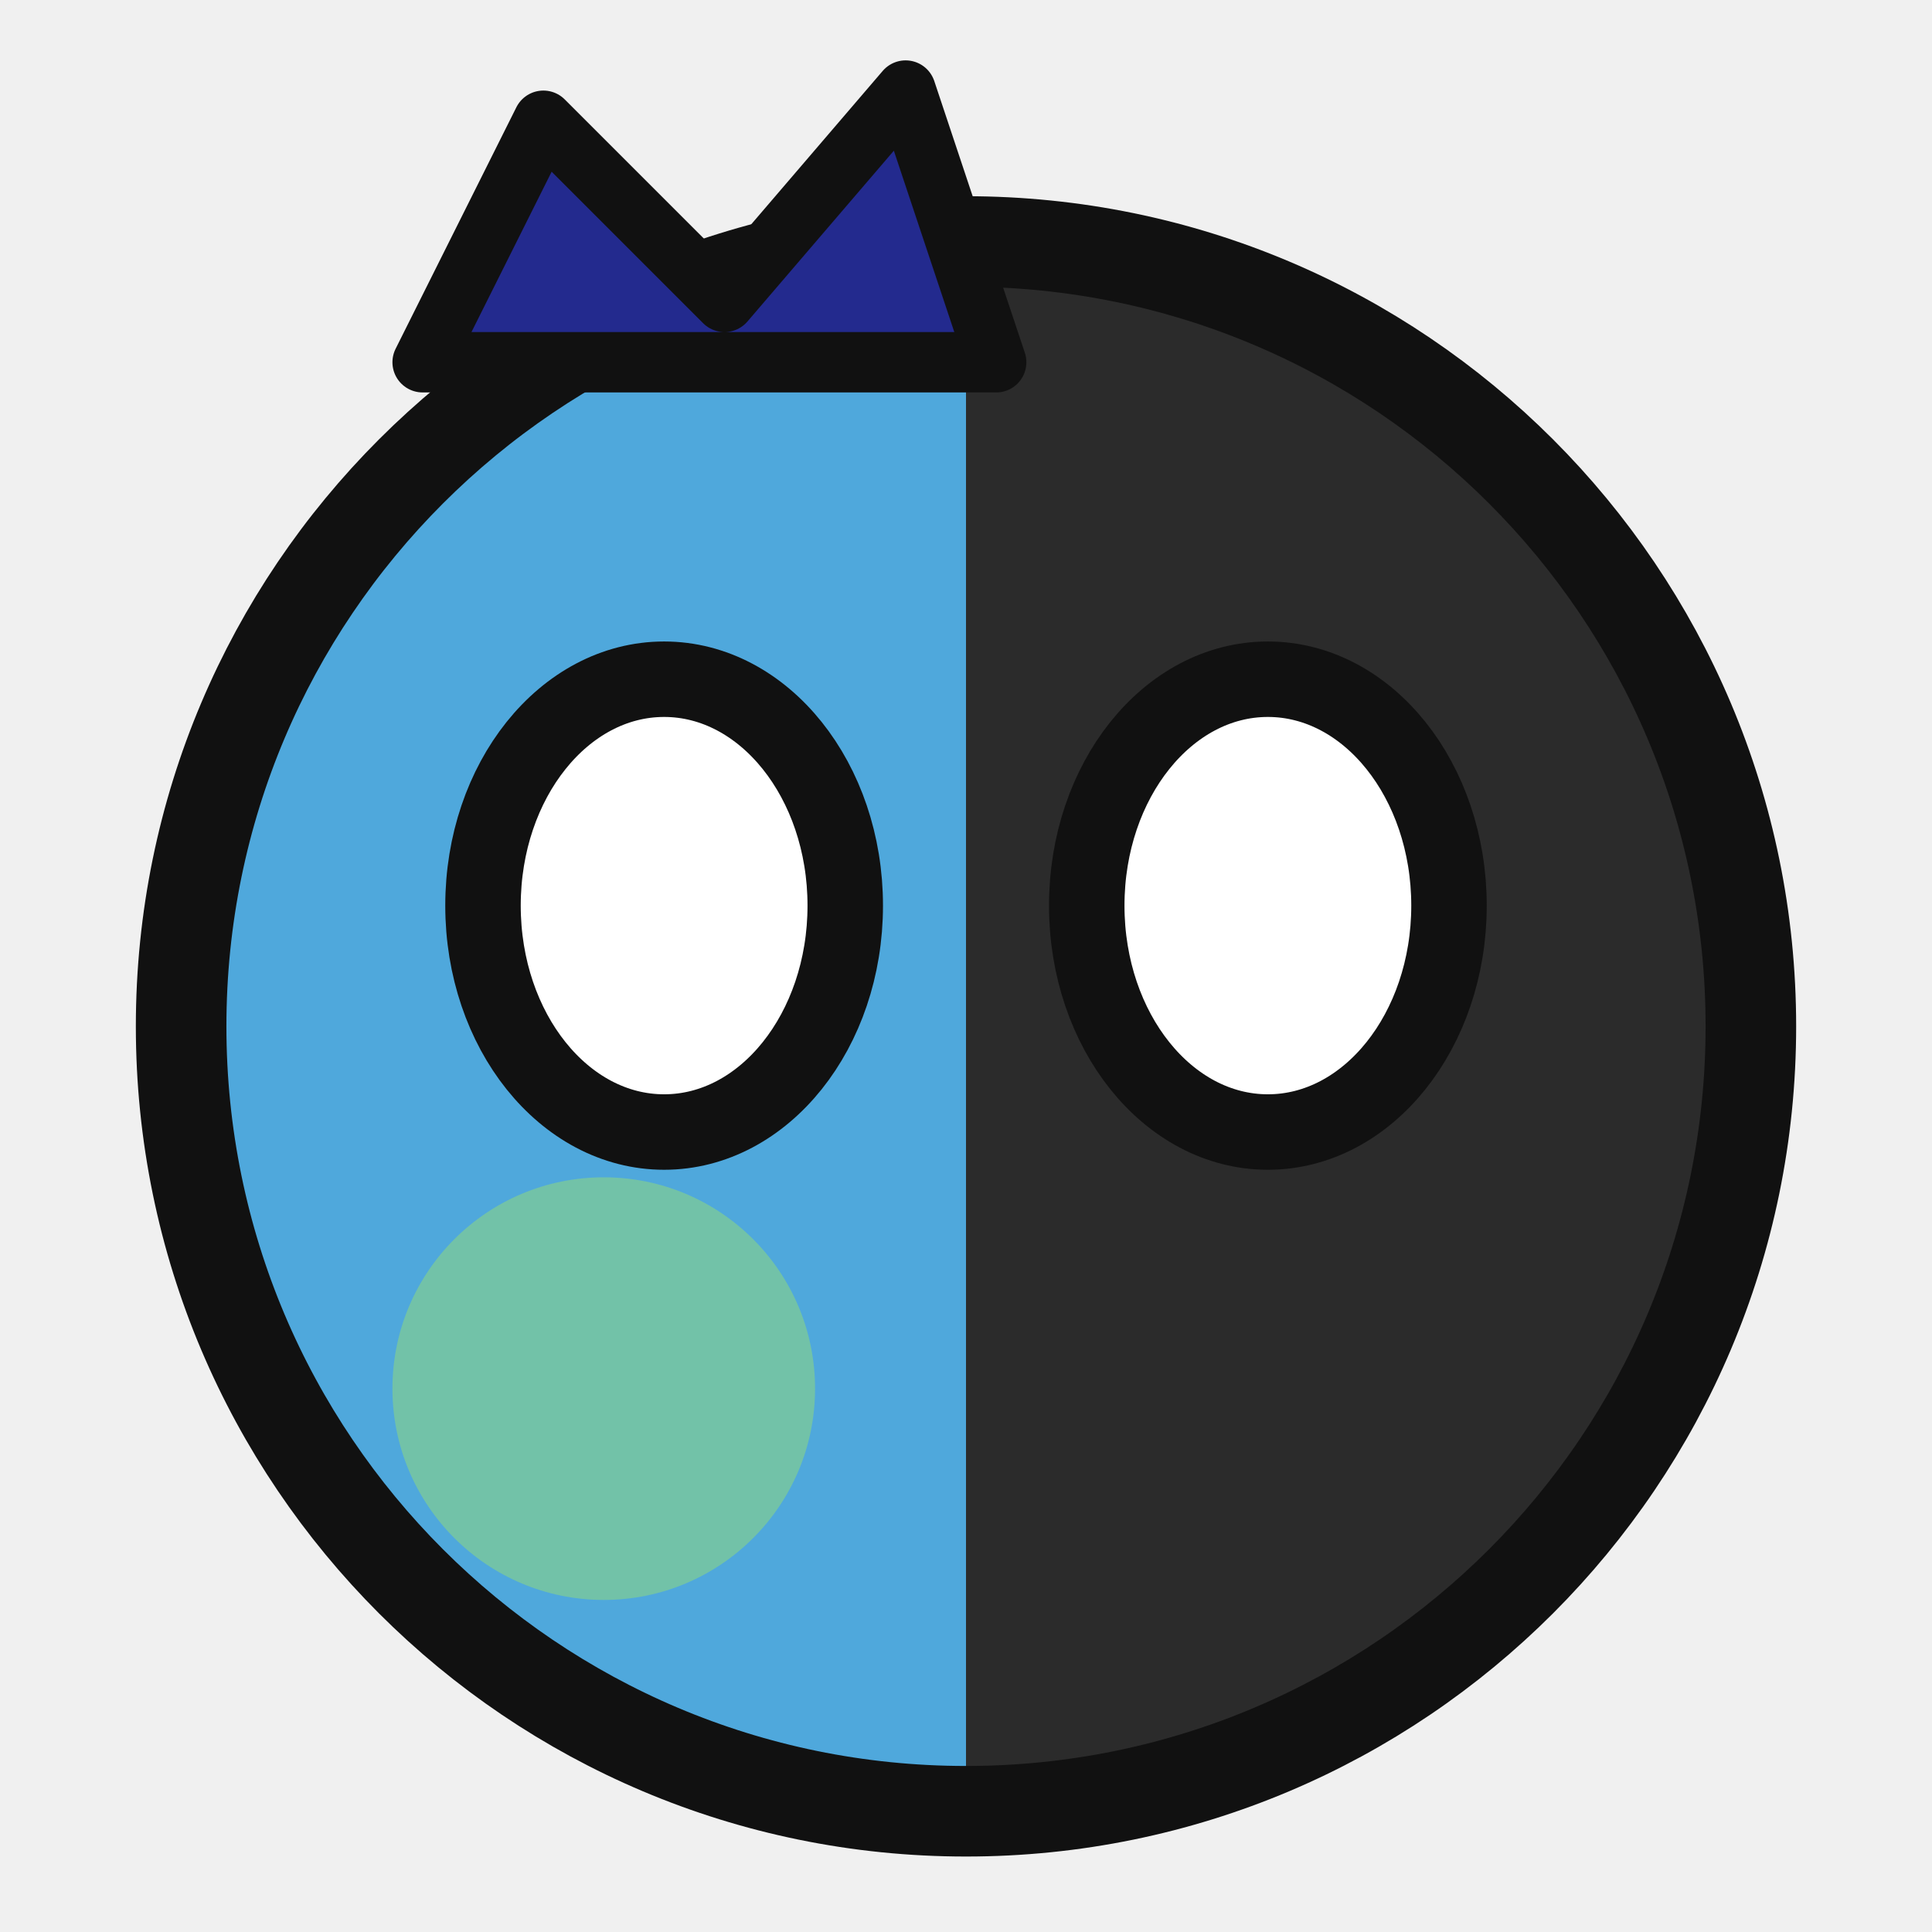
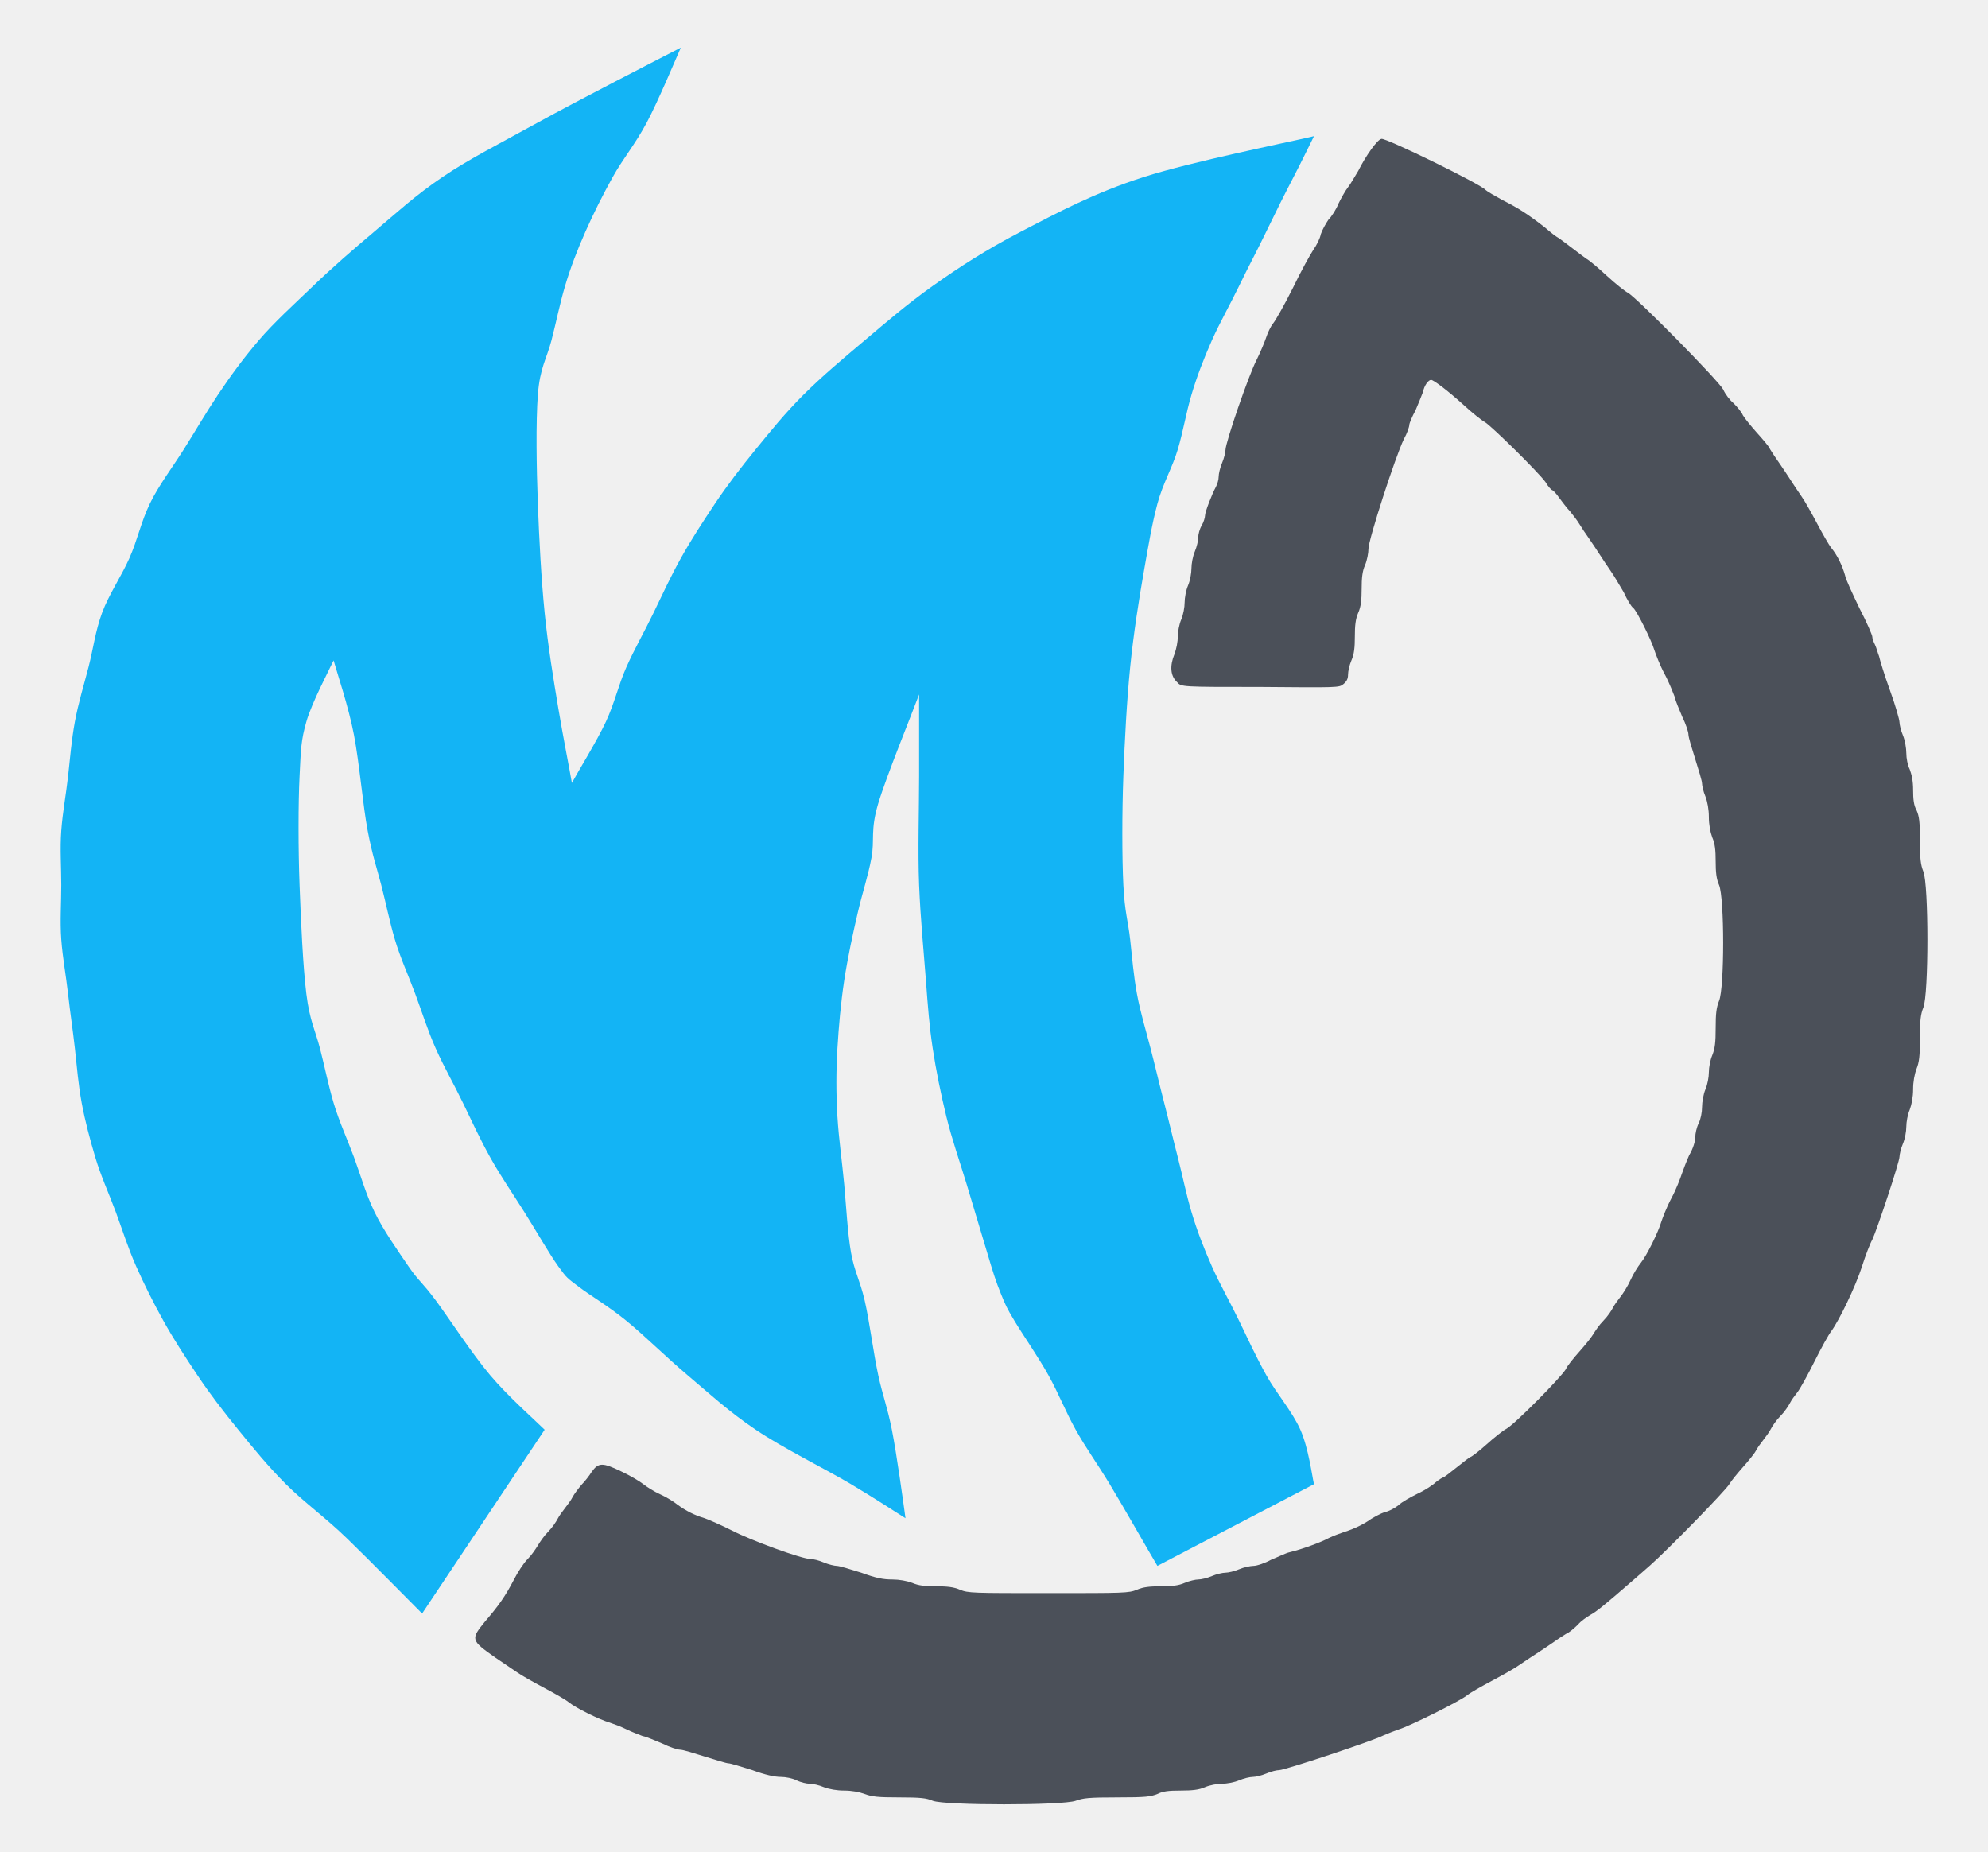
- <svg xmlns="http://www.w3.org/2000/svg" viewBox="0 0 64 64" role="img" aria-label="MaJo Associations">
-   <defs>
-     <clipPath id="c">
-       <circle cx="32" cy="34" r="26" />
-     </clipPath>
-   </defs>
-   <g clip-path="url(#c)">
-     <rect x="0" y="0" width="32" height="64" fill="#4fa8dc" />
-     <rect x="32" y="0" width="32" height="64" fill="#2b2b2b" />
-     <circle cx="20" cy="46" r="7" fill="#72c2a8" />
-   </g>
-   <circle cx="32" cy="34" r="26" fill="none" stroke="#111" stroke-width="3" />
-   <path d="M14 12 L18 4 L24 10 L30 3 L33 12 Z" fill="#232a8e" stroke="#111" stroke-width="2" stroke-linejoin="round" />
-   <ellipse cx="22" cy="30" rx="6" ry="7.5" fill="#fff" stroke="#111" stroke-width="2.5" />
-   <ellipse cx="42" cy="30" rx="6" ry="7.5" fill="#fff" stroke="#111" stroke-width="2.5" />
+ <svg xmlns="http://www.w3.org/2000/svg" viewBox="8 6 292 272" role="img" aria-label="MaJo Associations">
+   <style>
+     .m { fill: #13b4f5; }
+     .j { fill: #4b5059; }
+     @media (prefers-color-scheme: dark) { .j { fill: #8a909a; } }
+   </style>
+   <path class="m" d="M70 243 C68.2 241.2 62.3 235.2 59 232 C55.7 228.8 52.7 226.7 50 224 C47.3 221.3 45.2 218.7 43 216 C40.8 213.3 38.8 210.7 37 208 C35.2 205.3 33.5 202.7 32 200 C30.5 197.3 29.2 194.7 28 192 C26.8 189.3 26.0 186.7 25 184 C24.0 181.3 22.8 178.7 22 176 C21.2 173.3 20.5 170.7 20 168 C19.5 165.3 19.3 162.7 19 160 C18.7 157.3 18.3 154.7 18 152 C17.7 149.3 17.2 146.7 17 144 C16.8 141.3 17.0 138.7 17 136 C17.0 133.3 16.8 130.7 17 128 C17.2 125.3 17.7 122.7 18 120 C18.3 117.3 18.5 114.7 19 112 C19.5 109.3 20.3 106.7 21 104 C21.7 101.3 22.0 98.7 23 96 C24.0 93.3 25.8 90.7 27 88 C28.2 85.3 28.7 82.7 30 80 C31.3 77.3 33.3 74.7 35 72 C36.7 69.3 38.2 66.7 40 64 C41.8 61.3 43.7 58.7 46 56 C48.3 53.3 51.2 50.7 54 48 C56.8 45.3 59.8 42.7 63 40 C66.2 37.3 69.0 34.7 73 32 C77.0 29.3 81.2 27.2 87 24 C92.8 20.8 104.5 14.8 108 13 C107.2 14.8 104.7 20.8 103 24 C101.3 27.2 99.5 29.3 98 32 C96.5 34.7 95.2 37.3 94 40 C92.8 42.7 91.8 45.3 91 48 C90.2 50.7 89.7 53.3 89 56 C88.3 58.7 87.3 60.0 87 64 C86.7 68.0 86.8 74.7 87 80 C87.2 85.3 87.5 91.0 88 96 C88.5 101.0 89.3 105.8 90 110 C90.7 114.2 91.7 119.2 92 121 C92.8 119.5 95.7 114.8 97 112 C98.3 109.2 98.8 106.7 100 104 C101.2 101.3 102.7 98.7 104 96 C105.3 93.3 106.5 90.7 108 88 C109.5 85.3 111.2 82.7 113 80 C114.8 77.3 116.8 74.7 119 72 C121.2 69.3 123.3 66.7 126 64 C128.7 61.3 131.8 58.7 135 56 C138.2 53.3 141.2 50.7 145 48 C148.8 45.3 152.8 42.7 158 40 C163.2 37.3 168.8 34.3 176 32 C183.2 29.7 196.8 27.0 201 26 C200.5 27.0 199.2 29.7 198 32 C196.8 34.3 195.3 37.3 194 40 C192.7 42.7 191.3 45.3 190 48 C188.7 50.7 187.2 53.3 186 56 C184.8 58.7 183.8 61.3 183 64 C182.2 66.7 181.8 69.3 181 72 C180.2 74.7 178.8 77.0 178 80 C177.2 83.0 176.7 86.0 176 90 C175.3 94.0 174.5 99.0 174 104 C173.5 109.0 173.2 114.7 173 120 C172.8 125.3 172.8 132.0 173 136 C173.2 140.0 173.7 141.3 174 144 C174.3 146.7 174.5 149.3 175 152 C175.5 154.7 176.3 157.3 177 160 C177.7 162.7 178.3 165.3 179 168 C179.7 170.7 180.3 173.3 181 176 C181.7 178.7 182.2 181.3 183 184 C183.8 186.7 184.8 189.3 186 192 C187.2 194.7 188.7 197.3 190 200 C191.3 202.7 192.5 205.3 194 208 C195.5 210.7 197.8 213.3 199 216 C200.2 218.7 200.7 222.7 201 224 L178 236 C176.8 234.0 173.0 227.3 171 224 C169.0 220.7 167.5 218.7 166 216 C164.5 213.3 163.5 210.7 162 208 C160.5 205.3 158.2 202.0 157 200 C155.8 198.0 155.7 197.7 155 196 C154.3 194.3 153.8 192.7 153 190 C152.2 187.3 151.0 183.3 150 180 C149.0 176.7 147.8 173.3 147 170 C146.2 166.7 145.5 163.3 145 160 C144.5 156.7 144.3 154.0 144 150 C143.7 146.0 143.2 141.0 143 136 C142.8 131.0 143.0 124.7 143 120 C143.0 115.3 143.0 110.0 143 108 C142.0 110.7 138.2 120.0 137 124 C135.8 128.0 136.5 129.3 136 132 C135.5 134.7 134.7 137.0 134 140 C133.3 143.0 132.5 146.7 132 150 C131.5 153.3 131.2 156.7 131 160 C130.8 163.3 130.8 166.7 131 170 C131.2 173.3 131.7 176.7 132 180 C132.3 183.3 132.5 187.2 133 190 C133.5 192.8 134.3 194.0 135 197 C135.7 200.0 136.3 204.8 137 208 C137.7 211.2 138.3 212.5 139 216 C139.7 219.5 140.7 226.8 141 229 C139.7 228.2 136.7 226.2 133 224 C129.3 221.8 123.0 218.7 119 216 C115.0 213.3 112.2 210.7 109 208 C105.8 205.3 102.7 202.2 100 200 C97.3 197.8 94.7 196.3 93 195 C91.3 193.7 91.3 193.8 90 192 C88.7 190.2 86.7 186.7 85 184 C83.3 181.3 81.5 178.7 80 176 C78.5 173.3 77.3 170.7 76 168 C74.7 165.3 73.2 162.7 72 160 C70.8 157.3 70.0 154.7 69 152 C68.0 149.3 66.8 146.7 66 144 C65.2 141.3 64.7 138.7 64 136 C63.3 133.3 62.7 131.7 62 128 C61.3 124.3 60.8 118.2 60 114 C59.2 109.8 57.5 104.8 57 103 C56.3 104.5 53.8 109.2 53 112 C52.2 114.8 52.2 116.0 52 120 C51.8 124.0 51.8 130.7 52 136 C52.2 141.3 52.5 148.0 53 152 C53.5 156.0 54.3 157.3 55 160 C55.7 162.7 56.2 165.3 57 168 C57.8 170.7 59.0 173.3 60 176 C61.0 178.7 61.7 181.3 63 184 C64.3 186.7 66.5 189.8 68 192 C69.5 194.2 70.0 194.3 72 197 C74.0 199.7 77.3 204.8 80 208 C82.7 211.2 86.7 214.7 88 216 L70 243 Z" />
+   <path class="j" fill-rule="evenodd" d="M145.0 270.5 C144.1 270.1 143.2 270.0 140.1 270.0 C136.9 270.0 136.1 269.9 135.0 269.5 C134.2 269.2 133.1 269.0 132.0 269.0 C130.9 269.0 129.8 268.8 129.0 268.5 C128.3 268.2 127.4 268.0 126.9 268.0 C126.5 268.0 125.6 267.8 125.0 267.5 C124.4 267.2 123.4 267.0 122.7 267.0 C121.8 267.0 120.4 266.7 118.5 266.0 C116.9 265.5 115.3 265.0 115.0 265.0 C114.7 265.0 113.1 264.5 111.5 264.0 C109.9 263.5 108.3 263.0 107.9 263.0 C107.5 263.0 106.3 262.6 105.3 262.1 C104.3 261.7 103.0 261.1 102.4 261.0 C101.9 260.8 100.8 260.4 100.0 260.0 C99.2 259.6 98.1 259.2 97.5 259.0 C96.1 258.6 92.6 256.9 91.5 256.0 C91.0 255.6 89.4 254.7 87.9 253.9 C86.4 253.1 84.6 252.1 83.9 251.6 C83.2 251.1 81.8 250.2 80.8 249.5 C77.1 246.9 77.1 246.8 79.3 244.1 C81.2 241.9 82.2 240.5 83.5 238.0 C84.0 237.0 84.9 235.6 85.5 235.0 C86.1 234.4 86.7 233.5 87.0 233.0 C87.3 232.5 87.9 231.6 88.5 231.0 C89.1 230.4 89.7 229.5 89.9 229.1 C90.1 228.7 90.6 228.0 91.0 227.5 C91.4 227.0 91.9 226.3 92.1 225.9 C92.3 225.5 92.9 224.7 93.4 224.1 C93.9 223.6 94.6 222.7 94.9 222.2 C95.9 220.8 96.5 220.8 99.2 222.1 C100.5 222.7 102.0 223.6 102.5 224.0 C103.0 224.4 104.1 225.1 105.0 225.5 C105.9 225.9 107.0 226.6 107.5 227.0 C108.7 227.9 110.1 228.6 111.5 229.0 C112.1 229.2 113.9 230.0 115.5 230.8 C118.4 232.3 125.8 235.0 127.1 235.0 C127.5 235.0 128.3 235.2 129.0 235.5 C129.7 235.8 130.6 236.0 130.9 236.0 C131.3 236.0 132.9 236.5 134.5 237.0 C136.7 237.8 137.7 238.0 139.1 238.0 C140.1 238.0 141.2 238.2 142.0 238.5 C142.9 238.9 143.9 239.0 145.5 239.0 C147.1 239.0 148.1 239.1 149.0 239.5 C150.2 240.0 150.9 240.0 162.0 240.0 C173.1 240.0 173.8 240.0 175.0 239.5 C175.9 239.1 176.9 239.0 178.5 239.0 C180.1 239.0 181.1 238.9 182.0 238.5 C182.7 238.2 183.6 238.0 184.0 238.0 C184.4 238.0 185.3 237.8 186.0 237.5 C186.7 237.2 187.6 237.0 188.0 237.0 C188.4 237.0 189.3 236.8 190.0 236.5 C190.7 236.2 191.7 236.0 192.1 236.0 C192.6 236.0 193.8 235.6 194.7 235.1 C195.7 234.7 196.9 234.1 197.4 234.0 C199.1 233.6 201.9 232.6 203.2 231.9 C203.8 231.6 204.9 231.2 205.5 231.0 C206.8 230.6 208.3 229.9 209.4 229.1 C209.9 228.8 210.8 228.3 211.4 228.1 C212.0 228.0 212.9 227.5 213.4 227.1 C213.9 226.6 215.2 225.9 216.2 225.4 C217.3 224.9 218.5 224.1 218.9 223.7 C219.4 223.3 219.9 223.0 220.0 223.0 C220.1 223.0 221.0 222.3 222.0 221.5 C223.0 220.7 223.9 220.0 224.0 220.0 C224.1 220.0 225.2 219.2 226.3 218.2 C227.4 217.2 228.8 216.1 229.2 215.9 C230.4 215.3 237.3 208.3 238.0 207.1 C238.2 206.6 239.2 205.4 240.0 204.5 C240.8 203.6 241.7 202.5 242.0 202.0 C242.3 201.5 242.9 200.6 243.5 200.0 C244.1 199.4 244.7 198.5 244.9 198.1 C245.1 197.7 245.6 197.0 246.0 196.5 C246.4 196.0 247.1 194.9 247.5 194.0 C247.9 193.1 248.6 192.0 249.0 191.5 C249.9 190.4 251.6 186.9 252.0 185.5 C252.2 184.9 252.8 183.3 253.5 182.0 C254.2 180.7 254.8 179.1 255.0 178.5 C255.2 177.9 255.7 176.6 256.1 175.7 C256.7 174.7 257.0 173.6 257.0 173.1 C257.0 172.5 257.2 171.6 257.5 171.0 C257.8 170.4 258.0 169.4 258.0 168.6 C258.0 167.9 258.2 166.7 258.5 166.0 C258.8 165.3 259.0 164.2 259.0 163.5 C259.0 162.8 259.2 161.7 259.5 161.0 C259.9 160.0 260.0 159.1 260.0 157.0 C260.0 154.9 260.1 154.0 260.5 153.0 C261.3 151.1 261.3 137.9 260.5 136.0 C260.1 135.1 260.0 134.1 260.0 132.5 C260.0 130.9 259.9 129.9 259.5 129.0 C259.2 128.2 259.0 127.1 259.0 126.0 C259.0 124.9 258.8 123.8 258.5 123.0 C258.2 122.3 258.0 121.4 258.0 121.1 C258.0 120.7 257.5 119.1 257.0 117.5 C256.5 115.9 256.0 114.3 256.0 113.9 C256.0 113.5 255.6 112.3 255.1 111.3 C254.7 110.3 254.1 109.0 254.0 108.4 C253.8 107.9 253.2 106.3 252.5 105.0 C251.8 103.7 251.2 102.1 251.0 101.5 C250.6 100.1 248.4 95.7 247.9 95.3 C247.6 95.1 247.0 94.1 246.5 93.0 C245.9 92.0 245.1 90.6 244.6 89.9 C244.1 89.2 243.4 88.1 243.0 87.5 C242.6 86.9 241.9 85.8 241.4 85.1 C240.9 84.4 240.3 83.5 240.0 83.0 C239.7 82.5 239.1 81.7 238.6 81.1 C238.1 80.6 237.4 79.6 237.0 79.1 C236.6 78.5 236.1 78.0 236.0 78.0 C235.9 78.0 235.4 77.5 235.0 76.8 C233.9 75.3 227.1 68.6 226.1 68.0 C225.7 67.8 224.3 66.7 223.0 65.5 C220.9 63.6 218.6 61.8 218.2 61.8 C217.8 61.8 217.2 62.6 217.0 63.6 C216.8 64.1 216.3 65.4 215.9 66.3 C215.4 67.2 215.0 68.2 215.0 68.4 C215.0 68.7 214.7 69.6 214.2 70.5 C212.9 73.2 209.0 85.3 209.0 86.6 C209.0 87.2 208.8 88.3 208.5 89.0 C208.1 89.9 208.0 90.9 208.0 92.5 C208.0 94.1 207.9 95.1 207.5 96.0 C207.1 96.9 207.0 97.9 207.0 99.5 C207.0 101.1 206.9 102.1 206.5 103.0 C206.2 103.7 206.0 104.6 206.0 105.1 C206.0 105.7 205.8 106.1 205.3 106.5 C204.7 107.0 204.5 107.0 193.1 106.9 C181.5 106.9 181.5 106.9 180.9 106.2 C179.9 105.3 179.8 103.8 180.5 102.1 C180.8 101.3 181.0 100.2 181.0 99.5 C181.0 98.8 181.2 97.7 181.5 97.0 C181.8 96.3 182.0 95.2 182.0 94.5 C182.0 93.8 182.2 92.7 182.5 92.0 C182.8 91.3 183.0 90.2 183.0 89.5 C183.0 88.8 183.2 87.7 183.5 87.0 C183.8 86.3 184.0 85.4 184.0 84.9 C184.0 84.5 184.2 83.7 184.5 83.2 C184.8 82.7 185.0 82.0 185.0 81.7 C185.0 81.2 186.0 78.6 186.6 77.5 C186.8 77.1 187.0 76.5 187.0 76.0 C187.0 75.6 187.2 74.7 187.5 74.0 C187.8 73.3 188.0 72.4 188.0 72.1 C188.0 71.0 191.4 61.1 192.6 58.8 C193.2 57.6 193.8 56.1 194.0 55.5 C194.2 54.9 194.6 54.0 195.0 53.5 C195.4 53.0 196.7 50.7 197.9 48.3 C199.1 45.8 200.5 43.3 200.9 42.7 C201.4 42.0 201.9 41.0 202.0 40.4 C202.2 39.8 202.7 38.9 203.1 38.3 C203.6 37.8 204.3 36.7 204.6 35.9 C205.0 35.1 205.6 34.0 206.0 33.5 C206.4 33.0 207.0 31.9 207.5 31.1 C208.6 28.9 210.3 26.5 210.9 26.4 C211.5 26.2 225.6 33.1 226.2 33.9 C226.4 34.1 227.6 34.8 228.7 35.4 C231.1 36.6 232.6 37.6 234.9 39.4 C235.7 40.1 236.6 40.8 237.0 41.0 C237.3 41.2 238.2 41.9 239.0 42.5 C239.8 43.1 240.7 43.8 241.0 44.0 C241.4 44.2 242.7 45.3 244.0 46.5 C245.3 47.7 246.7 48.8 247.1 49.0 C248.4 49.7 260.4 61.9 261.1 63.2 C261.4 63.9 262.1 64.8 262.6 65.2 C263.1 65.7 263.8 66.5 264.0 67.0 C264.3 67.5 265.2 68.6 266.0 69.5 C266.8 70.4 267.8 71.5 268.0 72.0 C268.3 72.5 268.9 73.4 269.4 74.1 C269.9 74.8 270.6 75.9 271.0 76.5 C271.4 77.1 272.1 78.2 272.6 78.9 C273.1 79.6 274.1 81.4 274.9 82.9 C275.7 84.4 276.6 86.0 277.0 86.5 C277.9 87.6 278.6 89.1 279.0 90.5 C279.1 91.1 280.1 93.2 281.1 95.3 C282.2 97.4 283.0 99.3 283.0 99.5 C283.0 99.8 283.2 100.3 283.4 100.7 C283.6 101.1 283.8 101.9 284.0 102.4 C284.1 102.9 284.8 105.2 285.6 107.4 C286.4 109.6 287.0 111.7 287.0 112.1 C287.0 112.4 287.2 113.3 287.5 114.0 C287.8 114.7 288.0 115.9 288.0 116.6 C288.0 117.4 288.2 118.4 288.5 119.0 C288.8 119.8 289.0 120.7 289.0 122.0 C289.0 123.4 289.1 124.3 289.5 125.0 C289.9 125.9 290.0 126.7 290.0 129.4 C290.0 132.1 290.1 133.0 290.5 134.0 C291.3 135.9 291.3 152.1 290.5 154.0 C290.1 155.0 290.0 155.9 290.0 158.5 C290.0 161.1 289.9 162.0 289.5 163.0 C289.2 163.8 289.0 164.9 289.0 166.0 C289.0 167.1 288.8 168.2 288.5 169.0 C288.2 169.7 288.0 170.8 288.0 171.5 C288.0 172.2 287.8 173.3 287.5 174.0 C287.2 174.7 287.0 175.6 287.0 175.9 C287.0 176.7 283.7 186.6 283.0 188.1 C282.7 188.6 282.0 190.4 281.5 192.0 C280.5 195.1 278.1 200.0 277.0 201.5 C276.6 202.0 275.5 204.0 274.5 206.0 C273.5 208.0 272.4 210.0 272.0 210.5 C271.6 211.0 271.1 211.7 270.9 212.1 C270.7 212.5 270.1 213.4 269.5 214.0 C268.9 214.6 268.3 215.5 268.1 215.9 C267.9 216.3 267.4 217.0 267.0 217.5 C266.6 218.0 266.1 218.7 265.9 219.1 C265.7 219.5 264.8 220.6 264.0 221.5 C263.2 222.4 262.3 223.5 262.0 224.0 C261.5 224.9 252.9 233.7 250.4 235.9 C249.7 236.5 248.6 237.5 248.0 238.0 C243.4 242.0 242.5 242.7 241.6 243.2 C241.1 243.5 240.2 244.1 239.8 244.6 C239.3 245.1 238.5 245.8 238.0 246.0 C237.5 246.3 236.6 246.9 235.9 247.4 C235.2 247.9 234.1 248.6 233.5 249.0 C232.9 249.4 231.8 250.1 231.1 250.6 C230.4 251.1 228.6 252.1 227.1 252.9 C225.6 253.7 224.0 254.6 223.5 255.0 C222.4 255.9 214.9 259.6 213.5 260.0 C212.9 260.2 211.9 260.6 211.2 260.9 C209.7 261.7 196.7 266.0 195.9 266.0 C195.5 266.0 194.7 266.2 194.0 266.5 C193.3 266.8 192.4 267.0 192.0 267.0 C191.6 267.0 190.7 267.2 190.0 267.5 C189.3 267.8 188.2 268.0 187.5 268.0 C186.8 268.0 185.7 268.2 185.0 268.5 C184.1 268.9 183.1 269.0 181.4 269.0 C179.6 269.0 178.8 269.1 178.0 269.5 C177.0 269.9 176.3 270.0 172.1 270.0 C167.9 270.0 167.1 270.1 166.0 270.5 C164.1 271.2 146.8 271.2 145.0 270.5 Z" />
</svg>
